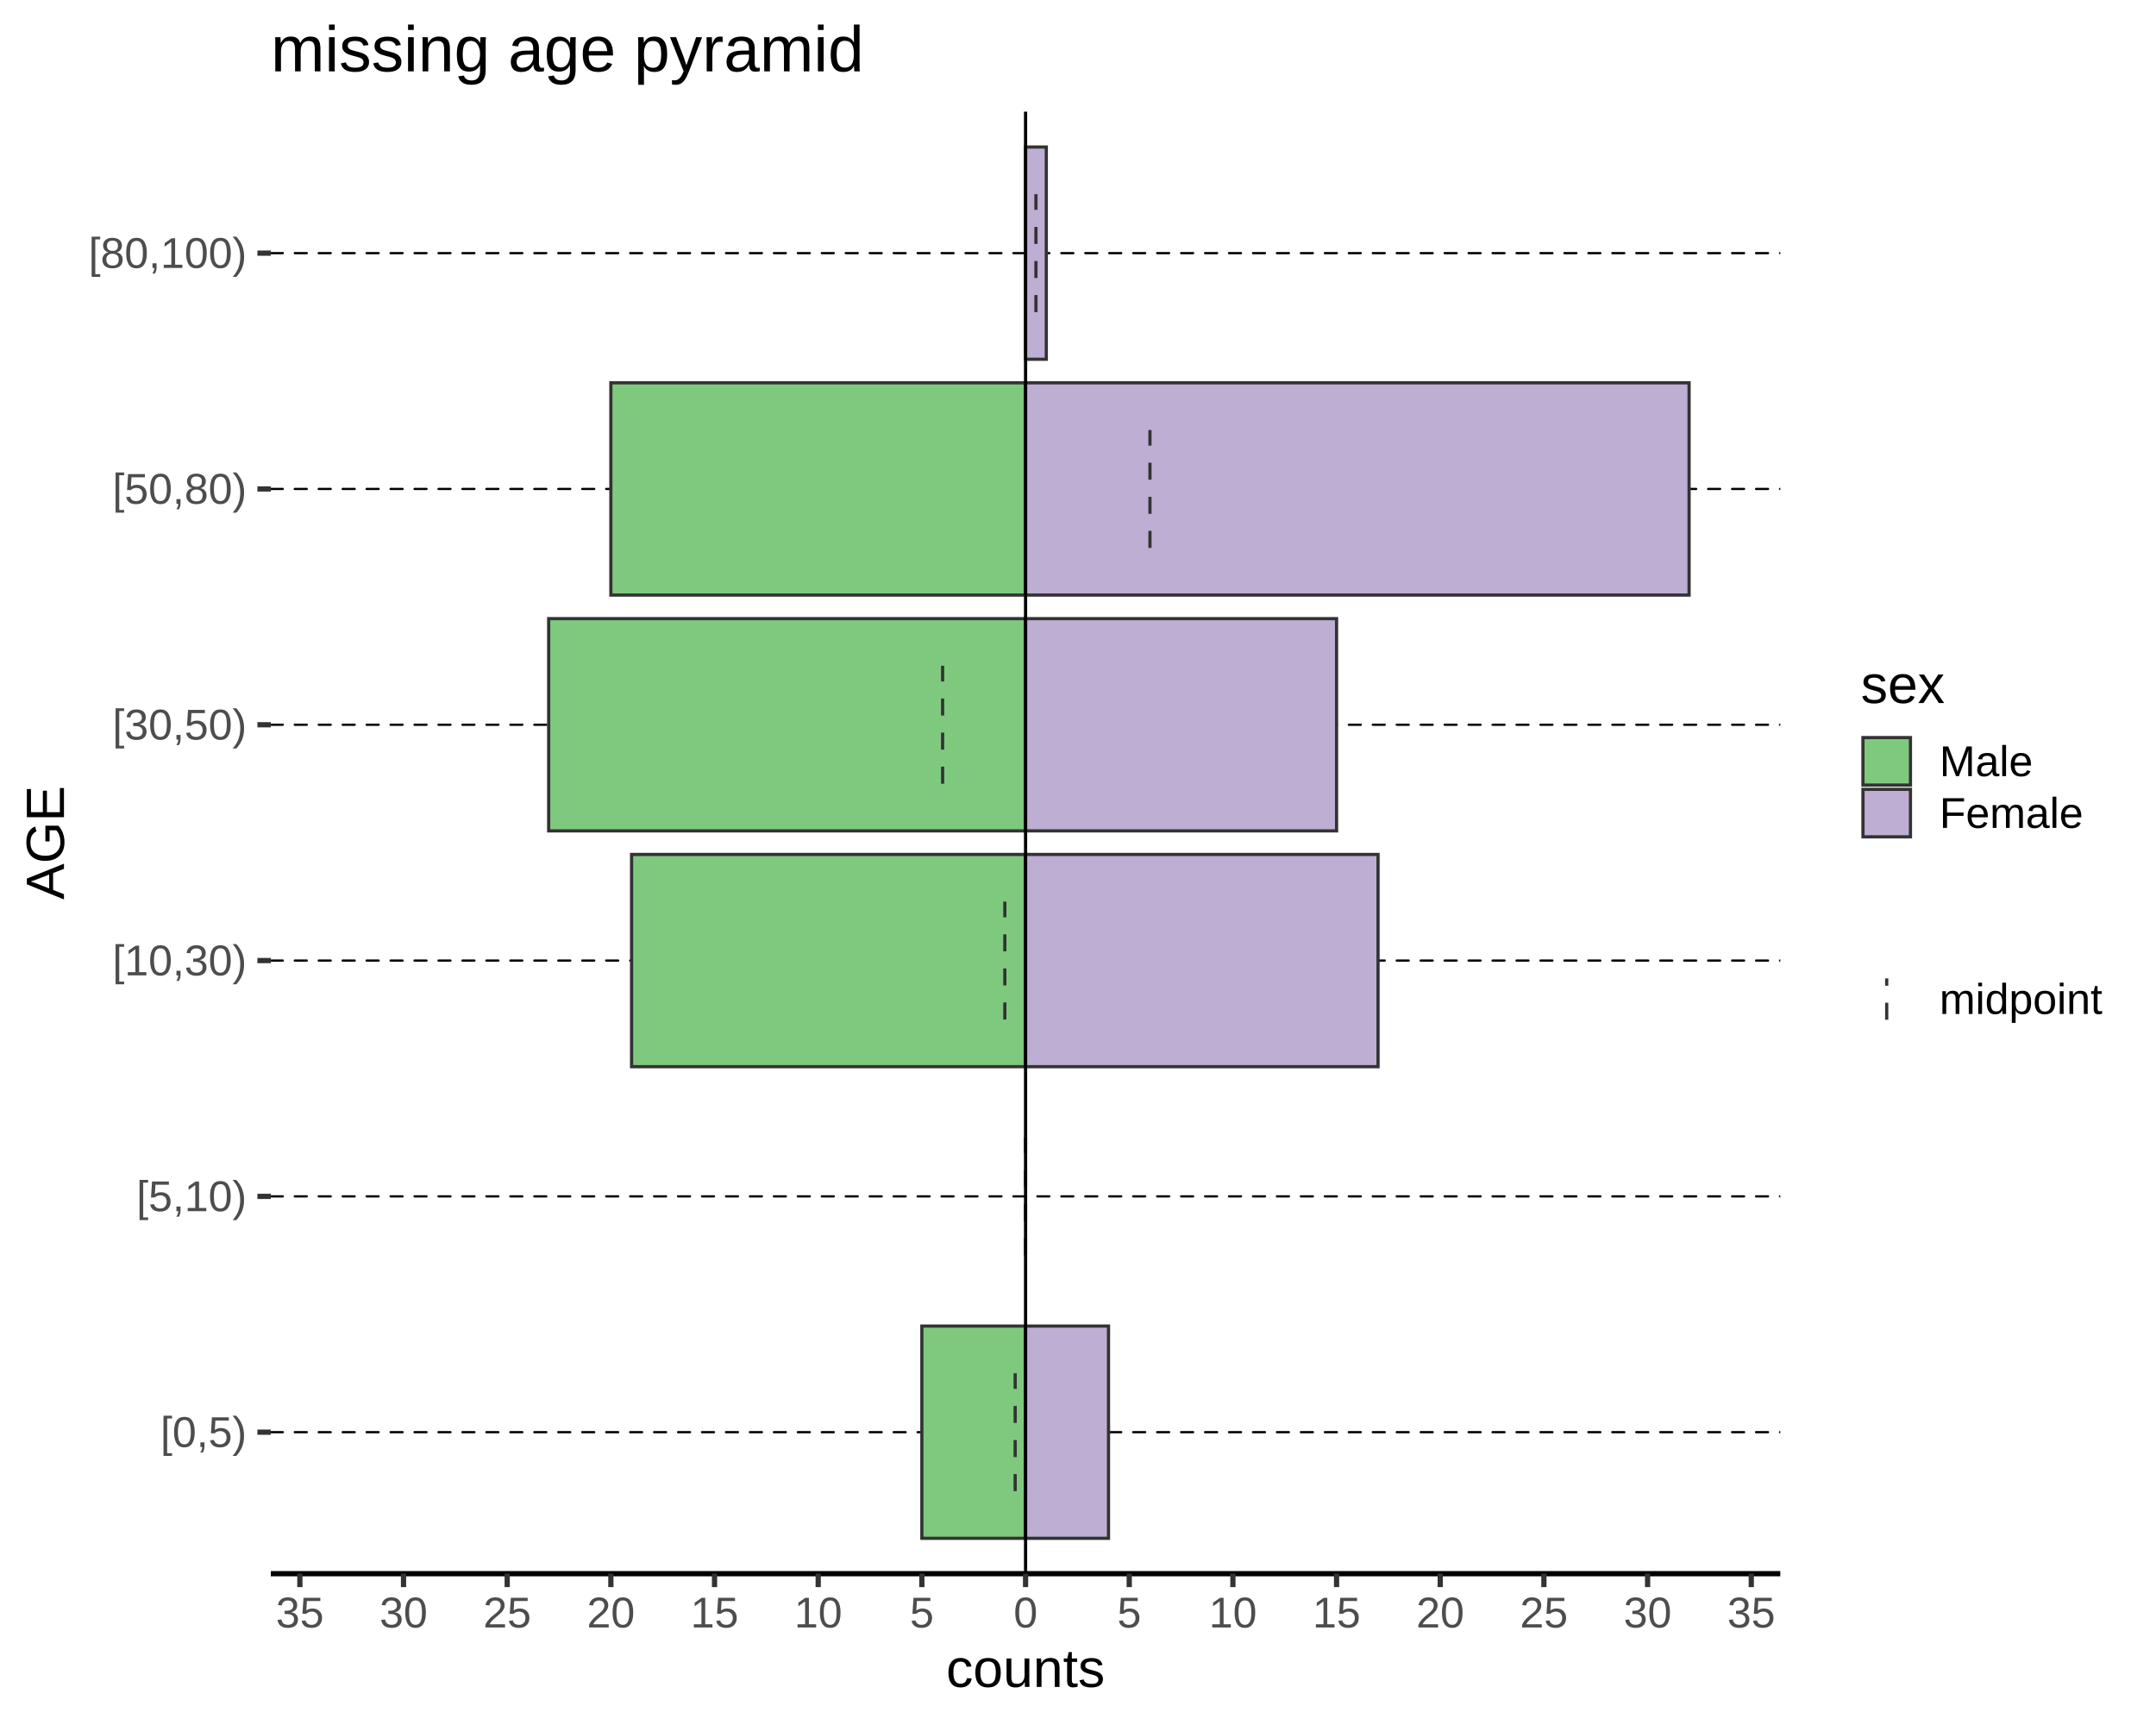
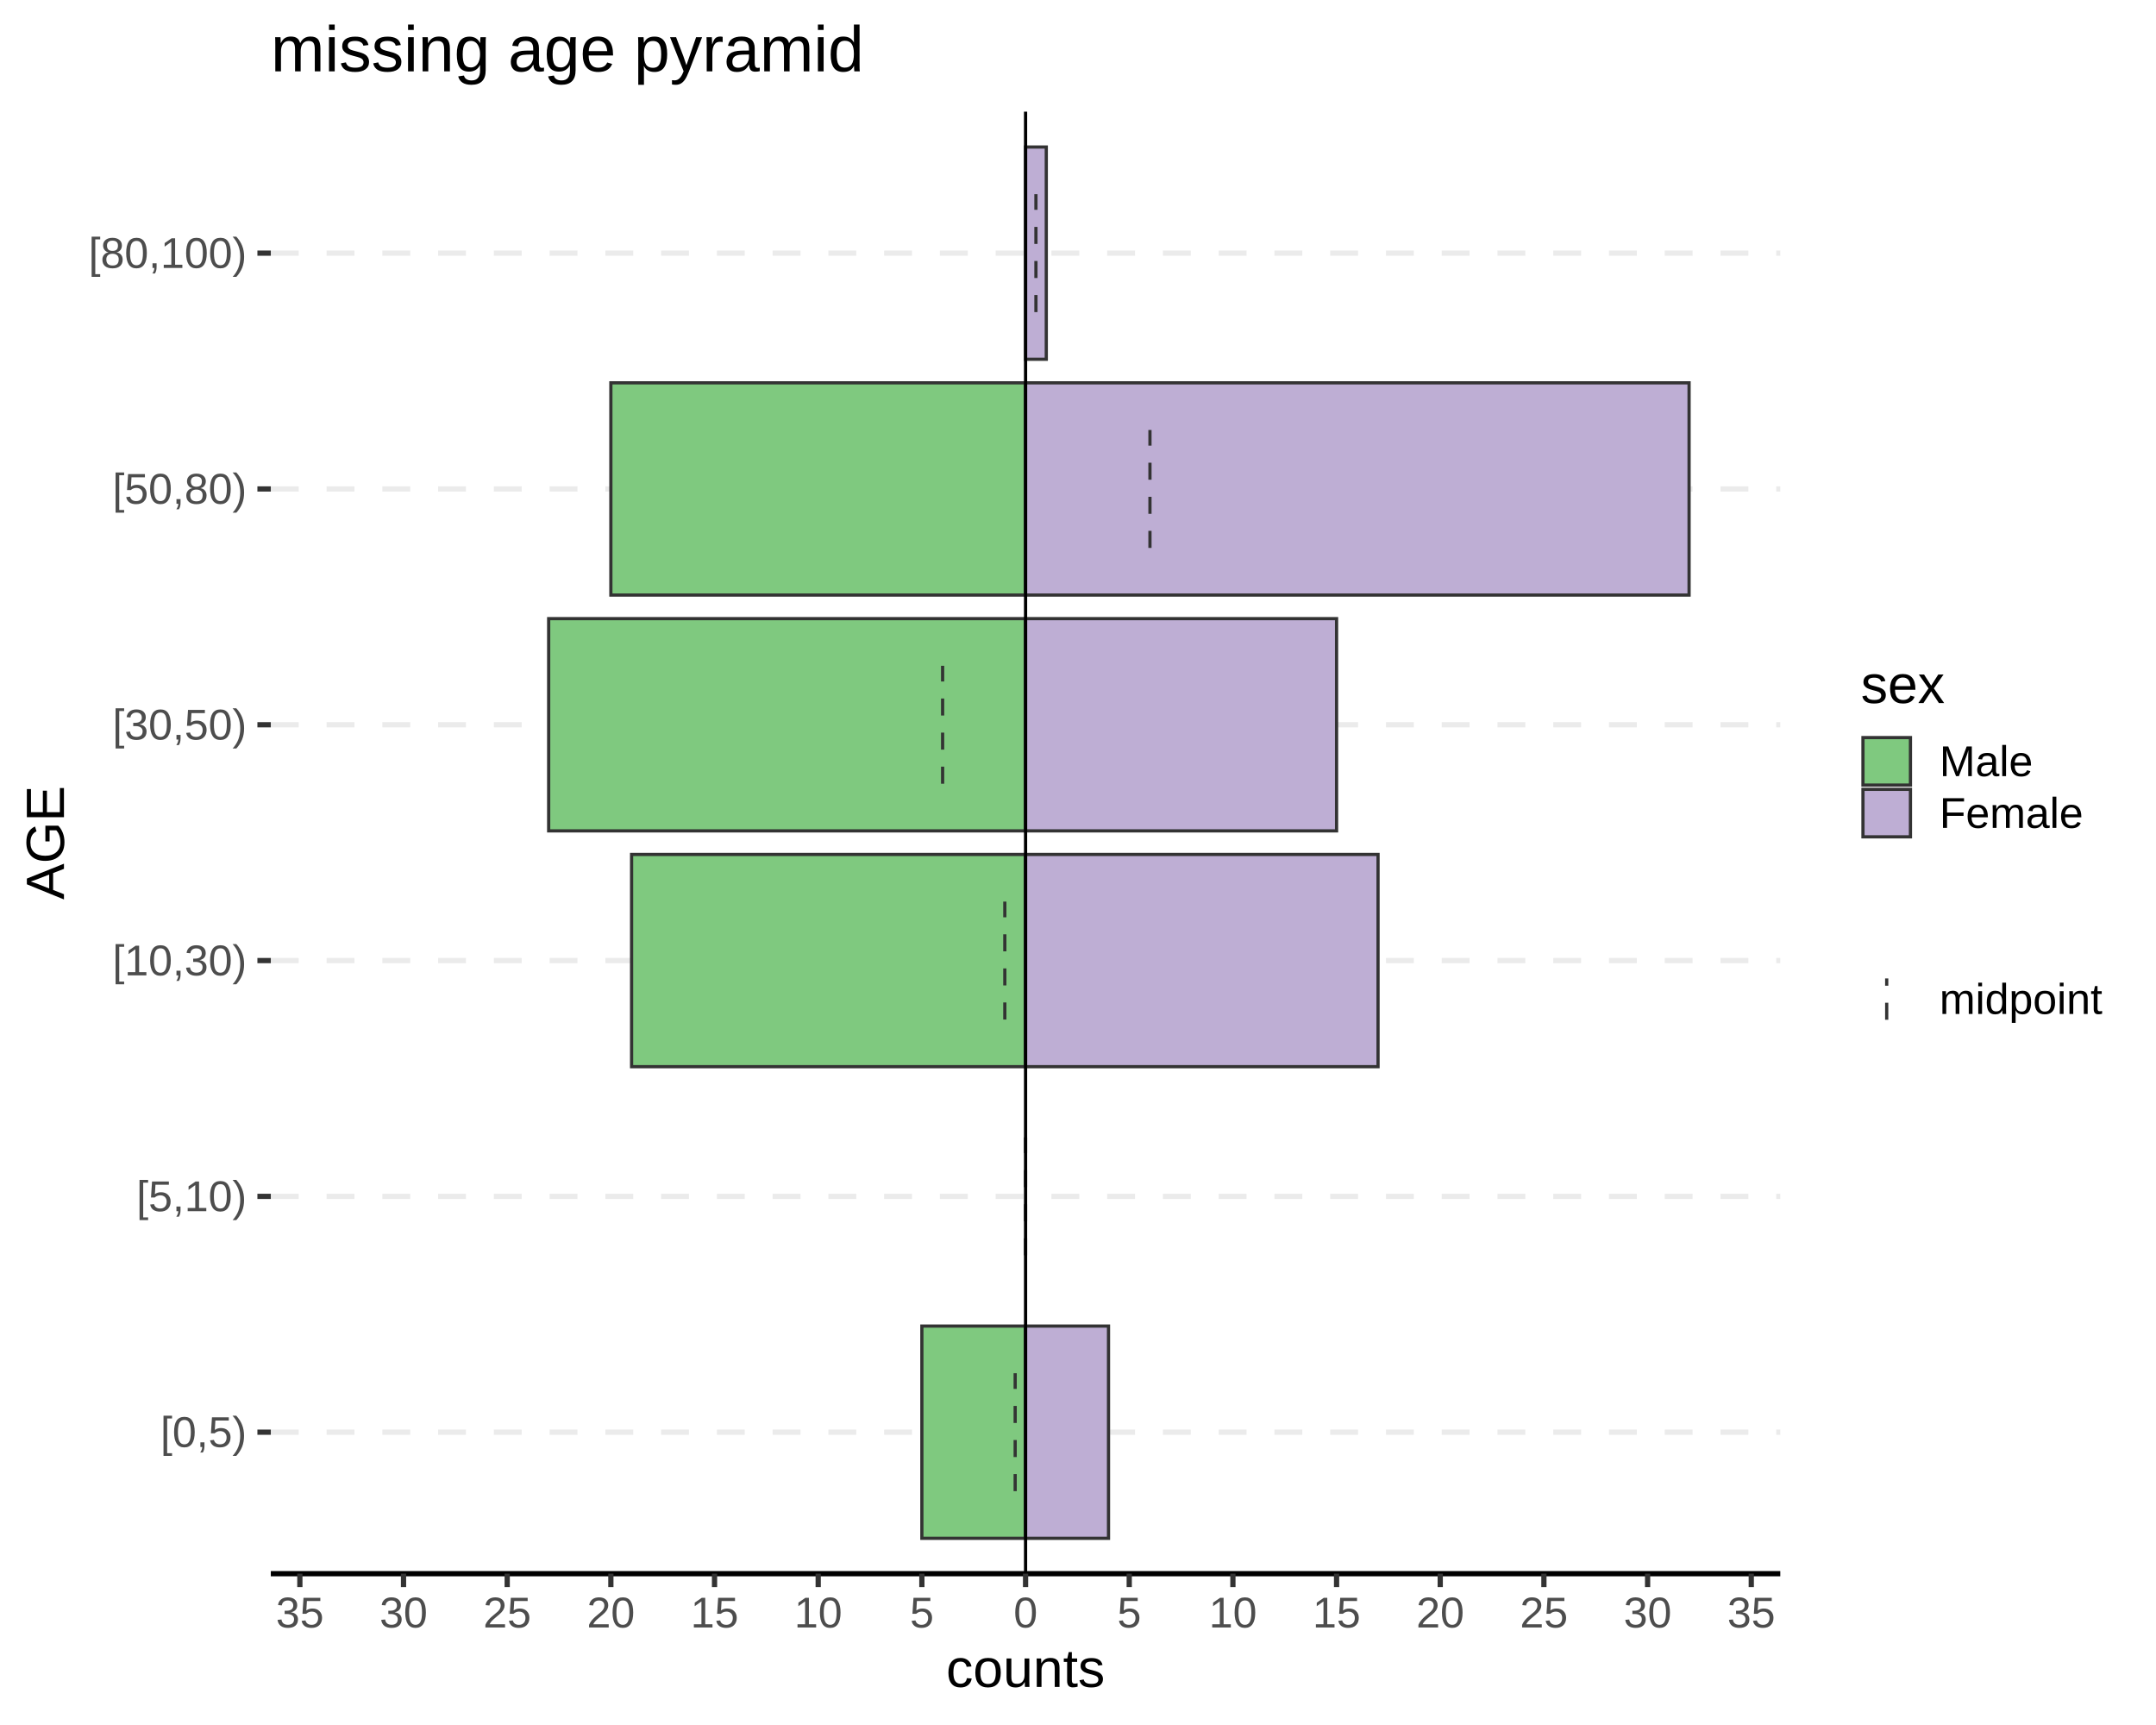
<svg xmlns="http://www.w3.org/2000/svg" viewBox="0 0 720.00 576.00">
  <defs>
    <style type="text/css">
    line, polyline, polygon, path, rect, circle {
      fill: none;
      stroke: #000000;
      stroke-linecap: round;
      stroke-linejoin: round;
      stroke-miterlimit: 10.00;
    }
  </style>
  </defs>
  <rect width="100%" height="100%" style="stroke: none; fill: #FFFFFF;" />
  <rect x="0.00" y="0.00" width="720.00" height="576.00" style="stroke-width: 1.75; stroke: #FFFFFF; fill: #FFFFFF;" />
  <defs>
    <clipPath id="cpOTAuNDR8NTk0LjUzfDUyNS40N3wzNy4yOA==">
      <rect x="90.44" y="37.28" width="504.09" height="488.19" />
    </clipPath>
  </defs>
  <rect x="90.44" y="37.28" width="504.09" height="488.19" style="stroke-width: 1.75; stroke: none; fill: #FFFFFF;" clip-path="url(#cpOTAuNDR8NTk0LjUzfDUyNS40N3wzNy4yOA==)" />
-   <polyline points="90.44,478.22 594.53,478.22 " style="stroke-width: 0.75; stroke-dasharray: 4.00,4.00;" clip-path="url(#cpOTAuNDR8NTk0LjUzfDUyNS40N3wzNy4yOA==)" />
-   <polyline points="90.44,399.48 594.53,399.48 " style="stroke-width: 0.75; stroke-dasharray: 4.00,4.00;" clip-path="url(#cpOTAuNDR8NTk0LjUzfDUyNS40N3wzNy4yOA==)" />
-   <polyline points="90.44,320.74 594.53,320.74 " style="stroke-width: 0.75; stroke-dasharray: 4.00,4.00;" clip-path="url(#cpOTAuNDR8NTk0LjUzfDUyNS40N3wzNy4yOA==)" />
-   <polyline points="90.44,242.00 594.53,242.00 " style="stroke-width: 0.75; stroke-dasharray: 4.00,4.00;" clip-path="url(#cpOTAuNDR8NTk0LjUzfDUyNS40N3wzNy4yOA==)" />
-   <polyline points="90.44,163.26 594.53,163.26 " style="stroke-width: 0.75; stroke-dasharray: 4.00,4.00;" clip-path="url(#cpOTAuNDR8NTk0LjUzfDUyNS40N3wzNy4yOA==)" />
-   <polyline points="90.44,84.52 594.53,84.52 " style="stroke-width: 0.75; stroke-dasharray: 4.00,4.00;" clip-path="url(#cpOTAuNDR8NTk0LjUzfDUyNS40N3wzNy4yOA==)" />
+   <polyline points="90.44,478.22 594.53,478.22 " style="stroke-width: 1.75; stroke: #EBEBEB; stroke-dasharray: 9.31,9.31; stroke-linecap: butt;" clip-path="url(#cpOTAuNDR8NTk0LjUzfDUyNS40N3wzNy4yOA==)" />
+   <polyline points="90.44,399.48 594.53,399.48 " style="stroke-width: 1.75; stroke: #EBEBEB; stroke-dasharray: 9.31,9.31; stroke-linecap: butt;" clip-path="url(#cpOTAuNDR8NTk0LjUzfDUyNS40N3wzNy4yOA==)" />
+   <polyline points="90.44,320.74 594.53,320.74 " style="stroke-width: 1.75; stroke: #EBEBEB; stroke-dasharray: 9.31,9.31; stroke-linecap: butt;" clip-path="url(#cpOTAuNDR8NTk0LjUzfDUyNS40N3wzNy4yOA==)" />
+   <polyline points="90.44,242.00 594.53,242.00 " style="stroke-width: 1.75; stroke: #EBEBEB; stroke-dasharray: 9.31,9.31; stroke-linecap: butt;" clip-path="url(#cpOTAuNDR8NTk0LjUzfDUyNS40N3wzNy4yOA==)" />
+   <polyline points="90.44,163.26 594.53,163.26 " style="stroke-width: 1.75; stroke: #EBEBEB; stroke-dasharray: 9.31,9.31; stroke-linecap: butt;" clip-path="url(#cpOTAuNDR8NTk0LjUzfDUyNS40N3wzNy4yOA==)" />
+   <polyline points="90.44,84.52 594.53,84.52 " style="stroke-width: 1.75; stroke: #EBEBEB; stroke-dasharray: 9.31,9.31; stroke-linecap: butt;" clip-path="url(#cpOTAuNDR8NTk0LjUzfDUyNS40N3wzNy4yOA==)" />
  <rect x="307.86" y="442.79" width="34.62" height="70.87" style="stroke-width: 1.07; stroke: #333333; stroke-linecap: square; stroke-linejoin: miter; fill: #7FC97F;" clip-path="url(#cpOTAuNDR8NTk0LjUzfDUyNS40N3wzNy4yOA==)" />
  <rect x="342.49" y="442.79" width="27.70" height="70.87" style="stroke-width: 1.07; stroke: #333333; stroke-linecap: square; stroke-linejoin: miter; fill: #BEAED4;" clip-path="url(#cpOTAuNDR8NTk0LjUzfDUyNS40N3wzNy4yOA==)" />
+   <rect x="342.49" y="364.05" width="0.00" height="70.87" style="stroke-width: 1.07; stroke: #333333; stroke-linecap: square; stroke-linejoin: miter; fill: #7FC97F;" clip-path="url(#cpOTAuNDR8NTk0LjUzfDUyNS40N3wzNy4yOA==)" />
  <rect x="342.49" y="364.05" width="0.00" height="70.87" style="stroke-width: 1.07; stroke: #333333; stroke-linecap: square; stroke-linejoin: miter; fill: #BEAED4;" clip-path="url(#cpOTAuNDR8NTk0LjUzfDUyNS40N3wzNy4yOA==)" />
-   <rect x="342.49" y="364.05" width="0.00" height="70.87" style="stroke-width: 1.07; stroke: #333333; stroke-linecap: square; stroke-linejoin: miter; fill: #7FC97F;" clip-path="url(#cpOTAuNDR8NTk0LjUzfDUyNS40N3wzNy4yOA==)" />
  <rect x="210.92" y="285.31" width="131.56" height="70.87" style="stroke-width: 1.07; stroke: #333333; stroke-linecap: square; stroke-linejoin: miter; fill: #7FC97F;" clip-path="url(#cpOTAuNDR8NTk0LjUzfDUyNS40N3wzNy4yOA==)" />
  <rect x="342.49" y="285.31" width="117.71" height="70.87" style="stroke-width: 1.07; stroke: #333333; stroke-linecap: square; stroke-linejoin: miter; fill: #BEAED4;" clip-path="url(#cpOTAuNDR8NTk0LjUzfDUyNS40N3wzNy4yOA==)" />
  <rect x="183.23" y="206.57" width="159.26" height="70.87" style="stroke-width: 1.07; stroke: #333333; stroke-linecap: square; stroke-linejoin: miter; fill: #7FC97F;" clip-path="url(#cpOTAuNDR8NTk0LjUzfDUyNS40N3wzNy4yOA==)" />
  <rect x="342.49" y="206.57" width="103.86" height="70.87" style="stroke-width: 1.07; stroke: #333333; stroke-linecap: square; stroke-linejoin: miter; fill: #BEAED4;" clip-path="url(#cpOTAuNDR8NTk0LjUzfDUyNS40N3wzNy4yOA==)" />
  <rect x="204.00" y="127.83" width="138.49" height="70.87" style="stroke-width: 1.07; stroke: #333333; stroke-linecap: square; stroke-linejoin: miter; fill: #7FC97F;" clip-path="url(#cpOTAuNDR8NTk0LjUzfDUyNS40N3wzNy4yOA==)" />
  <rect x="342.49" y="127.83" width="221.58" height="70.87" style="stroke-width: 1.07; stroke: #333333; stroke-linecap: square; stroke-linejoin: miter; fill: #BEAED4;" clip-path="url(#cpOTAuNDR8NTk0LjUzfDUyNS40N3wzNy4yOA==)" />
+   <rect x="349.41" y="49.09" width="0.00" height="70.87" style="stroke-width: 1.07; stroke: #333333; stroke-linecap: square; stroke-linejoin: miter; fill: #7FC97F;" clip-path="url(#cpOTAuNDR8NTk0LjUzfDUyNS40N3wzNy4yOA==)" />
  <rect x="342.49" y="49.09" width="6.92" height="70.87" style="stroke-width: 1.07; stroke: #333333; stroke-linecap: square; stroke-linejoin: miter; fill: #BEAED4;" clip-path="url(#cpOTAuNDR8NTk0LjUzfDUyNS40N3wzNy4yOA==)" />
-   <rect x="349.41" y="49.09" width="0.00" height="70.87" style="stroke-width: 1.07; stroke: #333333; stroke-linecap: square; stroke-linejoin: miter; fill: #7FC97F;" clip-path="url(#cpOTAuNDR8NTk0LjUzfDUyNS40N3wzNy4yOA==)" />
  <line x1="339.02" y1="497.91" x2="339.02" y2="458.54" style="stroke-width: 1.07; stroke: #333333; stroke-dasharray: 5.69,5.69; stroke-linecap: butt;" clip-path="url(#cpOTAuNDR8NTk0LjUzfDUyNS40N3wzNy4yOA==)" />
  <line x1="342.49" y1="419.17" x2="342.49" y2="379.80" style="stroke-width: 1.07; stroke: #333333; stroke-dasharray: 5.69,5.69; stroke-linecap: butt;" clip-path="url(#cpOTAuNDR8NTk0LjUzfDUyNS40N3wzNy4yOA==)" />
  <line x1="335.56" y1="340.43" x2="335.56" y2="301.06" style="stroke-width: 1.07; stroke: #333333; stroke-dasharray: 5.69,5.69; stroke-linecap: butt;" clip-path="url(#cpOTAuNDR8NTk0LjUzfDUyNS40N3wzNy4yOA==)" />
  <line x1="314.79" y1="261.69" x2="314.79" y2="222.32" style="stroke-width: 1.07; stroke: #333333; stroke-dasharray: 5.69,5.69; stroke-linecap: butt;" clip-path="url(#cpOTAuNDR8NTk0LjUzfDUyNS40N3wzNy4yOA==)" />
  <line x1="384.03" y1="182.95" x2="384.03" y2="143.58" style="stroke-width: 1.07; stroke: #333333; stroke-dasharray: 5.69,5.69; stroke-linecap: butt;" clip-path="url(#cpOTAuNDR8NTk0LjUzfDUyNS40N3wzNy4yOA==)" />
  <line x1="345.95" y1="104.21" x2="345.95" y2="64.84" style="stroke-width: 1.07; stroke: #333333; stroke-dasharray: 5.69,5.69; stroke-linecap: butt;" clip-path="url(#cpOTAuNDR8NTk0LjUzfDUyNS40N3wzNy4yOA==)" />
  <line x1="342.49" y1="525.47" x2="342.49" y2="37.28" style="stroke-width: 1.07; stroke-linecap: butt;" clip-path="url(#cpOTAuNDR8NTk0LjUzfDUyNS40N3wzNy4yOA==)" />
  <defs>
    <clipPath id="cpMC4wMHw3MjAuMDB8NTc2LjAwfDAuMDA=">
      <rect x="0.00" y="0.00" width="720.00" height="576.00" />
    </clipPath>
  </defs>
  <g clip-path="url(#cpMC4wMHw3MjAuMDB8NTc2LjAwfDAuMDA=)">
    <text x="53.57" y="483.17" style="font-size: 14.40px; fill: #4D4D4D; font-family: Liberation Sans;" textLength="28.80px" lengthAdjust="spacingAndGlyphs">[0,5)</text>
  </g>
  <g clip-path="url(#cpMC4wMHw3MjAuMDB8NTc2LjAwfDAuMDA=)">
    <text x="45.57" y="404.43" style="font-size: 14.40px; fill: #4D4D4D; font-family: Liberation Sans;" textLength="36.80px" lengthAdjust="spacingAndGlyphs">[5,10)</text>
  </g>
  <g clip-path="url(#cpMC4wMHw3MjAuMDB8NTc2LjAwfDAuMDA=)">
    <text x="37.57" y="325.69" style="font-size: 14.40px; fill: #4D4D4D; font-family: Liberation Sans;" textLength="44.80px" lengthAdjust="spacingAndGlyphs">[10,30)</text>
  </g>
  <g clip-path="url(#cpMC4wMHw3MjAuMDB8NTc2LjAwfDAuMDA=)">
    <text x="37.57" y="246.95" style="font-size: 14.40px; fill: #4D4D4D; font-family: Liberation Sans;" textLength="44.80px" lengthAdjust="spacingAndGlyphs">[30,50)</text>
  </g>
  <g clip-path="url(#cpMC4wMHw3MjAuMDB8NTc2LjAwfDAuMDA=)">
    <text x="37.57" y="168.21" style="font-size: 14.40px; fill: #4D4D4D; font-family: Liberation Sans;" textLength="44.80px" lengthAdjust="spacingAndGlyphs">[50,80)</text>
  </g>
  <g clip-path="url(#cpMC4wMHw3MjAuMDB8NTc2LjAwfDAuMDA=)">
    <text x="29.57" y="89.47" style="font-size: 14.40px; fill: #4D4D4D; font-family: Liberation Sans;" textLength="52.80px" lengthAdjust="spacingAndGlyphs">[80,100)</text>
  </g>
  <polyline points="85.96,478.22 90.44,478.22 " style="stroke-width: 1.75; stroke: #333333; stroke-linecap: butt;" clip-path="url(#cpMC4wMHw3MjAuMDB8NTc2LjAwfDAuMDA=)" />
  <polyline points="85.96,399.48 90.44,399.48 " style="stroke-width: 1.75; stroke: #333333; stroke-linecap: butt;" clip-path="url(#cpMC4wMHw3MjAuMDB8NTc2LjAwfDAuMDA=)" />
  <polyline points="85.96,320.74 90.44,320.74 " style="stroke-width: 1.75; stroke: #333333; stroke-linecap: butt;" clip-path="url(#cpMC4wMHw3MjAuMDB8NTc2LjAwfDAuMDA=)" />
  <polyline points="85.96,242.00 90.44,242.00 " style="stroke-width: 1.75; stroke: #333333; stroke-linecap: butt;" clip-path="url(#cpMC4wMHw3MjAuMDB8NTc2LjAwfDAuMDA=)" />
  <polyline points="85.96,163.26 90.44,163.26 " style="stroke-width: 1.75; stroke: #333333; stroke-linecap: butt;" clip-path="url(#cpMC4wMHw3MjAuMDB8NTc2LjAwfDAuMDA=)" />
  <polyline points="85.96,84.52 90.44,84.52 " style="stroke-width: 1.75; stroke: #333333; stroke-linecap: butt;" clip-path="url(#cpMC4wMHw3MjAuMDB8NTc2LjAwfDAuMDA=)" />
  <polyline points="90.44,525.47 594.53,525.47 " style="stroke-width: 1.75; stroke-linecap: butt;" clip-path="url(#cpMC4wMHw3MjAuMDB8NTc2LjAwfDAuMDA=)" />
  <polyline points="100.14,529.95 100.14,525.47 " style="stroke-width: 1.75; stroke: #333333; stroke-linecap: butt;" clip-path="url(#cpMC4wMHw3MjAuMDB8NTc2LjAwfDAuMDA=)" />
  <polyline points="134.76,529.95 134.76,525.47 " style="stroke-width: 1.75; stroke: #333333; stroke-linecap: butt;" clip-path="url(#cpMC4wMHw3MjAuMDB8NTc2LjAwfDAuMDA=)" />
  <polyline points="169.38,529.95 169.38,525.47 " style="stroke-width: 1.75; stroke: #333333; stroke-linecap: butt;" clip-path="url(#cpMC4wMHw3MjAuMDB8NTc2LjAwfDAuMDA=)" />
  <polyline points="204.00,529.95 204.00,525.47 " style="stroke-width: 1.75; stroke: #333333; stroke-linecap: butt;" clip-path="url(#cpMC4wMHw3MjAuMDB8NTc2LjAwfDAuMDA=)" />
  <polyline points="238.62,529.95 238.62,525.47 " style="stroke-width: 1.75; stroke: #333333; stroke-linecap: butt;" clip-path="url(#cpMC4wMHw3MjAuMDB8NTc2LjAwfDAuMDA=)" />
  <polyline points="273.24,529.95 273.24,525.47 " style="stroke-width: 1.75; stroke: #333333; stroke-linecap: butt;" clip-path="url(#cpMC4wMHw3MjAuMDB8NTc2LjAwfDAuMDA=)" />
  <polyline points="307.86,529.95 307.86,525.47 " style="stroke-width: 1.75; stroke: #333333; stroke-linecap: butt;" clip-path="url(#cpMC4wMHw3MjAuMDB8NTc2LjAwfDAuMDA=)" />
  <polyline points="342.49,529.95 342.49,525.47 " style="stroke-width: 1.75; stroke: #333333; stroke-linecap: butt;" clip-path="url(#cpMC4wMHw3MjAuMDB8NTc2LjAwfDAuMDA=)" />
  <polyline points="377.11,529.95 377.11,525.47 " style="stroke-width: 1.75; stroke: #333333; stroke-linecap: butt;" clip-path="url(#cpMC4wMHw3MjAuMDB8NTc2LjAwfDAuMDA=)" />
  <polyline points="411.73,529.95 411.73,525.47 " style="stroke-width: 1.75; stroke: #333333; stroke-linecap: butt;" clip-path="url(#cpMC4wMHw3MjAuMDB8NTc2LjAwfDAuMDA=)" />
  <polyline points="446.35,529.95 446.35,525.47 " style="stroke-width: 1.75; stroke: #333333; stroke-linecap: butt;" clip-path="url(#cpMC4wMHw3MjAuMDB8NTc2LjAwfDAuMDA=)" />
  <polyline points="480.97,529.95 480.97,525.47 " style="stroke-width: 1.75; stroke: #333333; stroke-linecap: butt;" clip-path="url(#cpMC4wMHw3MjAuMDB8NTc2LjAwfDAuMDA=)" />
  <polyline points="515.59,529.95 515.59,525.47 " style="stroke-width: 1.75; stroke: #333333; stroke-linecap: butt;" clip-path="url(#cpMC4wMHw3MjAuMDB8NTc2LjAwfDAuMDA=)" />
  <polyline points="550.22,529.95 550.22,525.47 " style="stroke-width: 1.75; stroke: #333333; stroke-linecap: butt;" clip-path="url(#cpMC4wMHw3MjAuMDB8NTc2LjAwfDAuMDA=)" />
  <polyline points="584.84,529.95 584.84,525.47 " style="stroke-width: 1.75; stroke: #333333; stroke-linecap: butt;" clip-path="url(#cpMC4wMHw3MjAuMDB8NTc2LjAwfDAuMDA=)" />
  <g clip-path="url(#cpMC4wMHw3MjAuMDB8NTc2LjAwfDAuMDA=)">
    <text x="92.14" y="543.44" style="font-size: 14.40px; fill: #4D4D4D; font-family: Liberation Sans;" textLength="16.00px" lengthAdjust="spacingAndGlyphs">35</text>
  </g>
  <g clip-path="url(#cpMC4wMHw3MjAuMDB8NTc2LjAwfDAuMDA=)">
    <text x="126.76" y="543.44" style="font-size: 14.40px; fill: #4D4D4D; font-family: Liberation Sans;" textLength="16.00px" lengthAdjust="spacingAndGlyphs">30</text>
  </g>
  <g clip-path="url(#cpMC4wMHw3MjAuMDB8NTc2LjAwfDAuMDA=)">
    <text x="161.38" y="543.44" style="font-size: 14.40px; fill: #4D4D4D; font-family: Liberation Sans;" textLength="16.00px" lengthAdjust="spacingAndGlyphs">25</text>
  </g>
  <g clip-path="url(#cpMC4wMHw3MjAuMDB8NTc2LjAwfDAuMDA=)">
    <text x="196.00" y="543.44" style="font-size: 14.40px; fill: #4D4D4D; font-family: Liberation Sans;" textLength="16.00px" lengthAdjust="spacingAndGlyphs">20</text>
  </g>
  <g clip-path="url(#cpMC4wMHw3MjAuMDB8NTc2LjAwfDAuMDA=)">
    <text x="230.62" y="543.44" style="font-size: 14.40px; fill: #4D4D4D; font-family: Liberation Sans;" textLength="16.00px" lengthAdjust="spacingAndGlyphs">15</text>
  </g>
  <g clip-path="url(#cpMC4wMHw3MjAuMDB8NTc2LjAwfDAuMDA=)">
    <text x="265.24" y="543.44" style="font-size: 14.40px; fill: #4D4D4D; font-family: Liberation Sans;" textLength="16.00px" lengthAdjust="spacingAndGlyphs">10</text>
  </g>
  <g clip-path="url(#cpMC4wMHw3MjAuMDB8NTc2LjAwfDAuMDA=)">
    <text x="303.86" y="543.44" style="font-size: 14.40px; fill: #4D4D4D; font-family: Liberation Sans;" textLength="8.00px" lengthAdjust="spacingAndGlyphs">5</text>
  </g>
  <g clip-path="url(#cpMC4wMHw3MjAuMDB8NTc2LjAwfDAuMDA=)">
    <text x="338.49" y="543.44" style="font-size: 14.40px; fill: #4D4D4D; font-family: Liberation Sans;" textLength="8.00px" lengthAdjust="spacingAndGlyphs">0</text>
  </g>
  <g clip-path="url(#cpMC4wMHw3MjAuMDB8NTc2LjAwfDAuMDA=)">
    <text x="373.11" y="543.44" style="font-size: 14.40px; fill: #4D4D4D; font-family: Liberation Sans;" textLength="8.00px" lengthAdjust="spacingAndGlyphs">5</text>
  </g>
  <g clip-path="url(#cpMC4wMHw3MjAuMDB8NTc2LjAwfDAuMDA=)">
    <text x="403.73" y="543.44" style="font-size: 14.40px; fill: #4D4D4D; font-family: Liberation Sans;" textLength="16.00px" lengthAdjust="spacingAndGlyphs">10</text>
  </g>
  <g clip-path="url(#cpMC4wMHw3MjAuMDB8NTc2LjAwfDAuMDA=)">
    <text x="438.35" y="543.44" style="font-size: 14.40px; fill: #4D4D4D; font-family: Liberation Sans;" textLength="16.00px" lengthAdjust="spacingAndGlyphs">15</text>
  </g>
  <g clip-path="url(#cpMC4wMHw3MjAuMDB8NTc2LjAwfDAuMDA=)">
    <text x="472.97" y="543.44" style="font-size: 14.40px; fill: #4D4D4D; font-family: Liberation Sans;" textLength="16.00px" lengthAdjust="spacingAndGlyphs">20</text>
  </g>
  <g clip-path="url(#cpMC4wMHw3MjAuMDB8NTc2LjAwfDAuMDA=)">
    <text x="507.59" y="543.44" style="font-size: 14.40px; fill: #4D4D4D; font-family: Liberation Sans;" textLength="16.00px" lengthAdjust="spacingAndGlyphs">25</text>
  </g>
  <g clip-path="url(#cpMC4wMHw3MjAuMDB8NTc2LjAwfDAuMDA=)">
    <text x="542.22" y="543.44" style="font-size: 14.40px; fill: #4D4D4D; font-family: Liberation Sans;" textLength="16.00px" lengthAdjust="spacingAndGlyphs">30</text>
  </g>
  <g clip-path="url(#cpMC4wMHw3MjAuMDB8NTc2LjAwfDAuMDA=)">
    <text x="576.84" y="543.44" style="font-size: 14.40px; fill: #4D4D4D; font-family: Liberation Sans;" textLength="16.00px" lengthAdjust="spacingAndGlyphs">35</text>
  </g>
  <g clip-path="url(#cpMC4wMHw3MjAuMDB8NTc2LjAwfDAuMDA=)">
    <text x="315.96" y="563.30" style="font-size: 18.00px; font-family: Liberation Sans;" textLength="53.05px" lengthAdjust="spacingAndGlyphs">counts</text>
  </g>
  <g clip-path="url(#cpMC4wMHw3MjAuMDB8NTc2LjAwfDAuMDA=)">
    <text transform="translate(21.36,300.37) rotate(-90)" style="font-size: 18.00px; font-family: Liberation Sans;" textLength="38.00px" lengthAdjust="spacingAndGlyphs">AGE</text>
  </g>
  <rect x="612.46" y="211.52" width="92.16" height="77.58" style="stroke-width: 1.75; stroke: none; fill: #FFFFFF;" clip-path="url(#cpMC4wMHw3MjAuMDB8NTc2LjAwfDAuMDA=)" />
  <g clip-path="url(#cpMC4wMHw3MjAuMDB8NTc2LjAwfDAuMDA=)">
    <text x="621.43" y="234.75" style="font-size: 18.00px; font-family: Liberation Sans;" textLength="28.02px" lengthAdjust="spacingAndGlyphs">sex</text>
  </g>
  <rect x="622.14" y="246.29" width="15.86" height="15.86" style="stroke-width: 1.07; stroke: #333333; stroke-linecap: square; stroke-linejoin: miter; fill: #7FC97F;" clip-path="url(#cpMC4wMHw3MjAuMDB8NTc2LjAwfDAuMDA=)" />
  <rect x="622.14" y="263.57" width="15.86" height="15.86" style="stroke-width: 1.07; stroke: #333333; stroke-linecap: square; stroke-linejoin: miter; fill: #BEAED4;" clip-path="url(#cpMC4wMHw3MjAuMDB8NTc2LjAwfDAuMDA=)" />
  <g clip-path="url(#cpMC4wMHw3MjAuMDB8NTc2LjAwfDAuMDA=)">
    <text x="647.68" y="259.17" style="font-size: 14.40px; font-family: Liberation Sans;" textLength="31.19px" lengthAdjust="spacingAndGlyphs">Male</text>
  </g>
  <g clip-path="url(#cpMC4wMHw3MjAuMDB8NTc2LjAwfDAuMDA=)">
    <text x="647.68" y="276.45" style="font-size: 14.40px; font-family: Liberation Sans;" textLength="47.98px" lengthAdjust="spacingAndGlyphs">Female</text>
  </g>
  <rect x="612.46" y="307.04" width="98.57" height="44.18" style="stroke-width: 1.75; stroke: none; fill: #FFFFFF;" clip-path="url(#cpMC4wMHw3MjAuMDB8NTc2LjAwfDAuMDA=)" />
  <line x1="630.07" y1="340.52" x2="630.07" y2="326.70" style="stroke-width: 1.07; stroke: #333333; stroke-dasharray: 5.69,5.69; stroke-linecap: butt;" clip-path="url(#cpMC4wMHw3MjAuMDB8NTc2LjAwfDAuMDA=)" />
  <g clip-path="url(#cpMC4wMHw3MjAuMDB8NTc2LjAwfDAuMDA=)">
    <text x="647.68" y="338.57" style="font-size: 14.40px; font-family: Liberation Sans;" textLength="54.39px" lengthAdjust="spacingAndGlyphs">midpoint</text>
  </g>
  <g clip-path="url(#cpMC4wMHw3MjAuMDB8NTc2LjAwfDAuMDA=)">
    <text x="90.44" y="23.83" style="font-size: 21.60px; font-family: Liberation Sans;" textLength="198.06px" lengthAdjust="spacingAndGlyphs">missing age pyramid</text>
  </g>
</svg>
